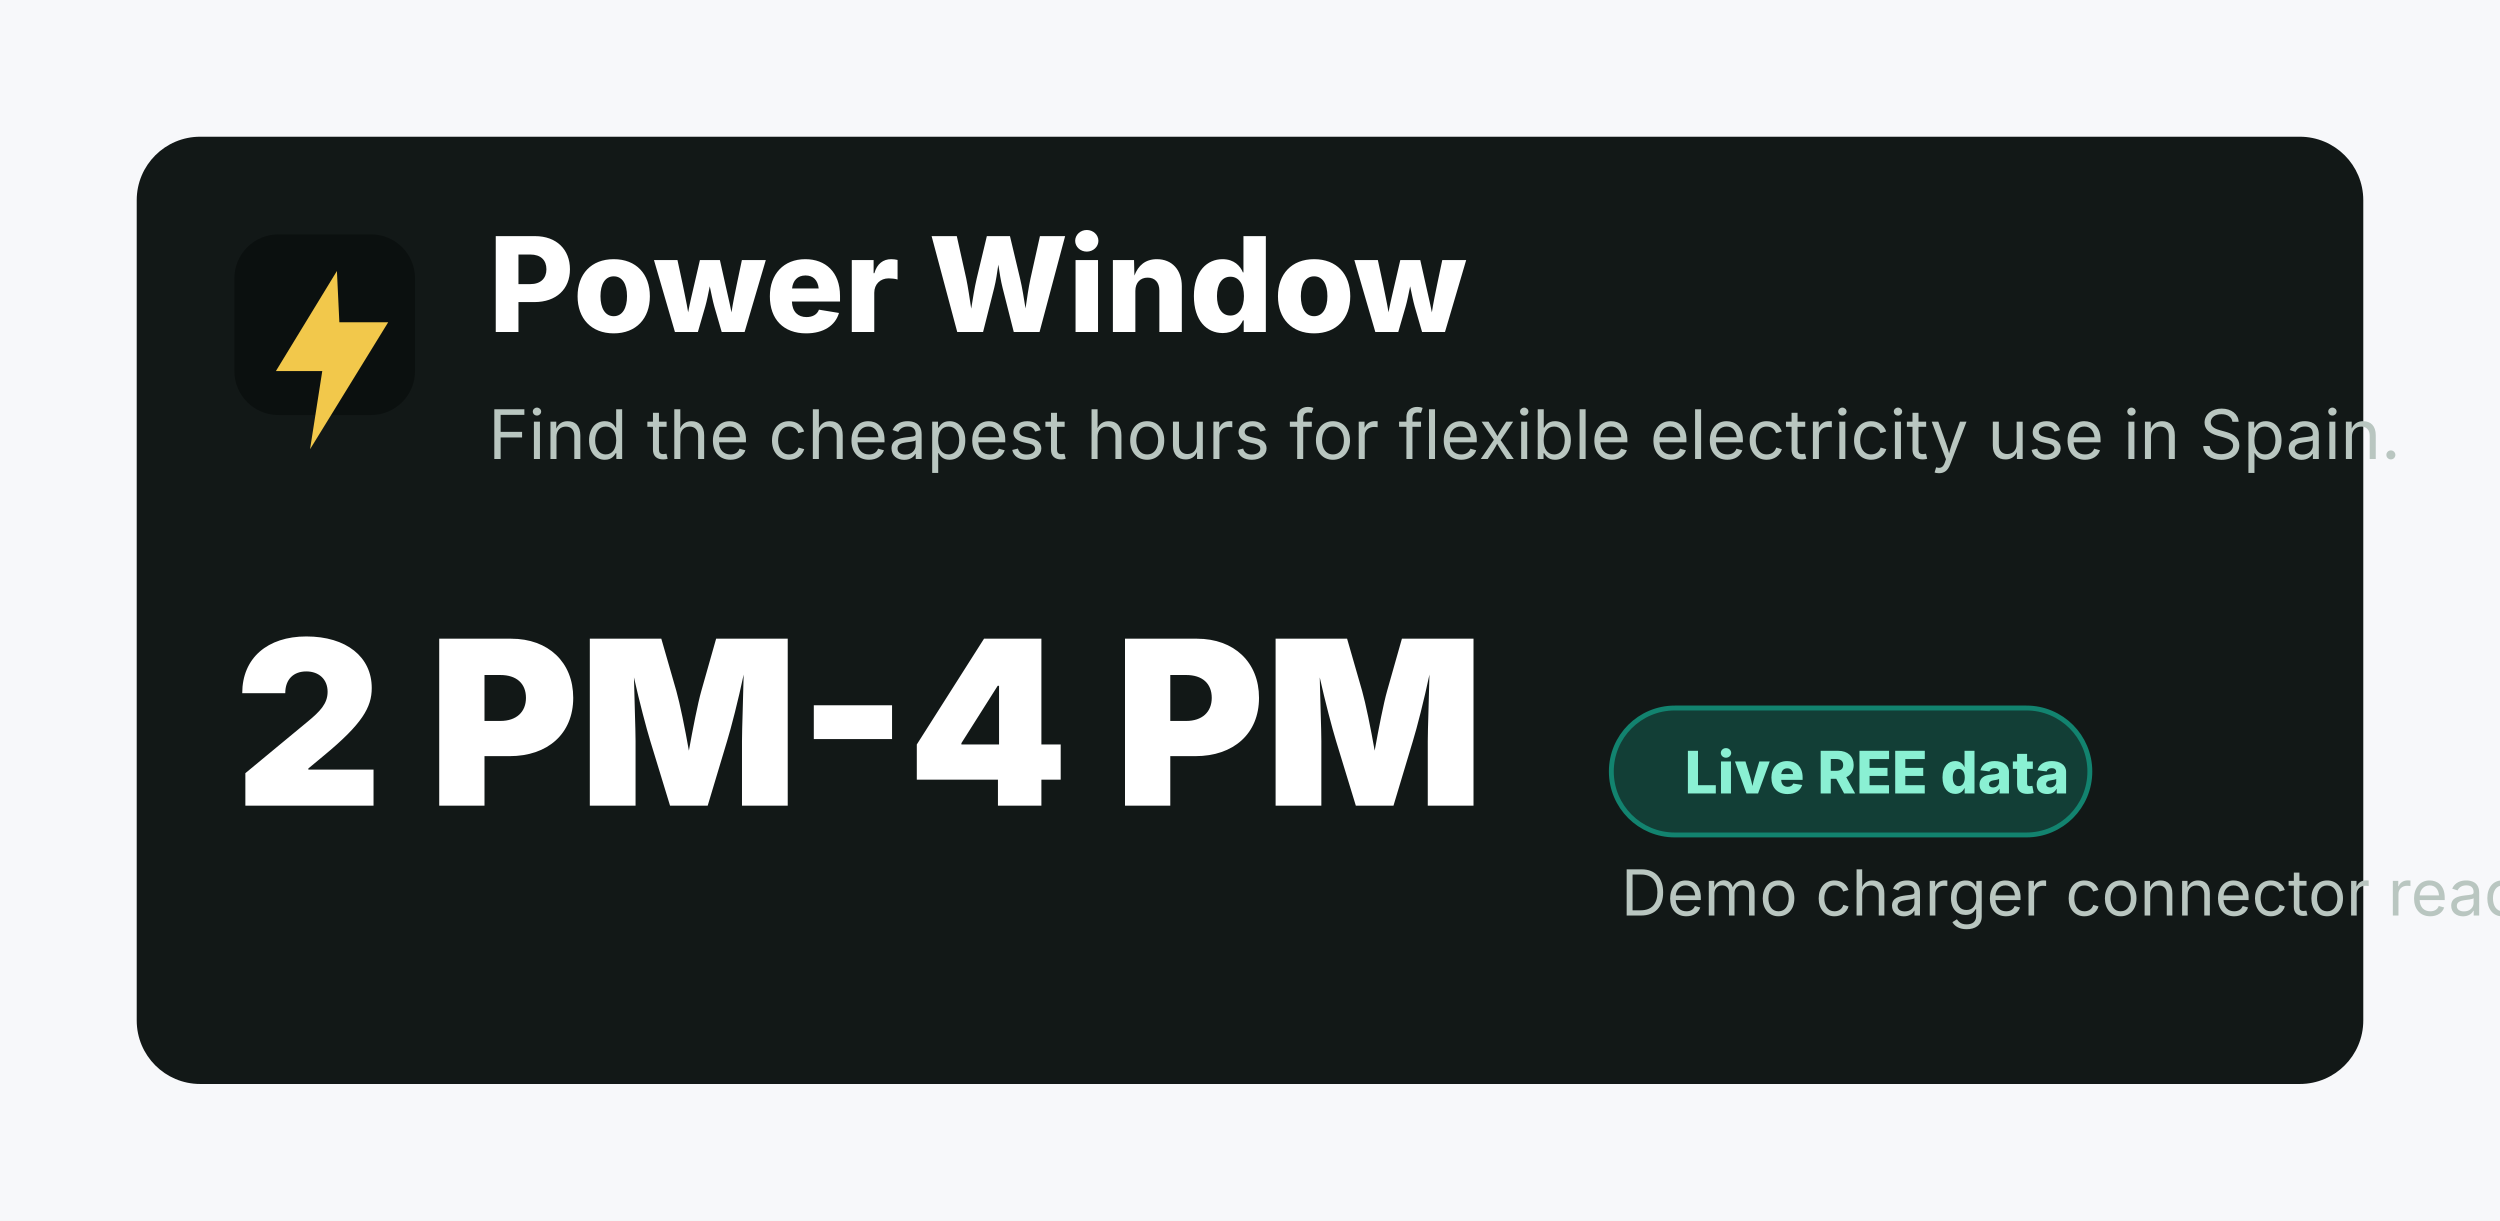
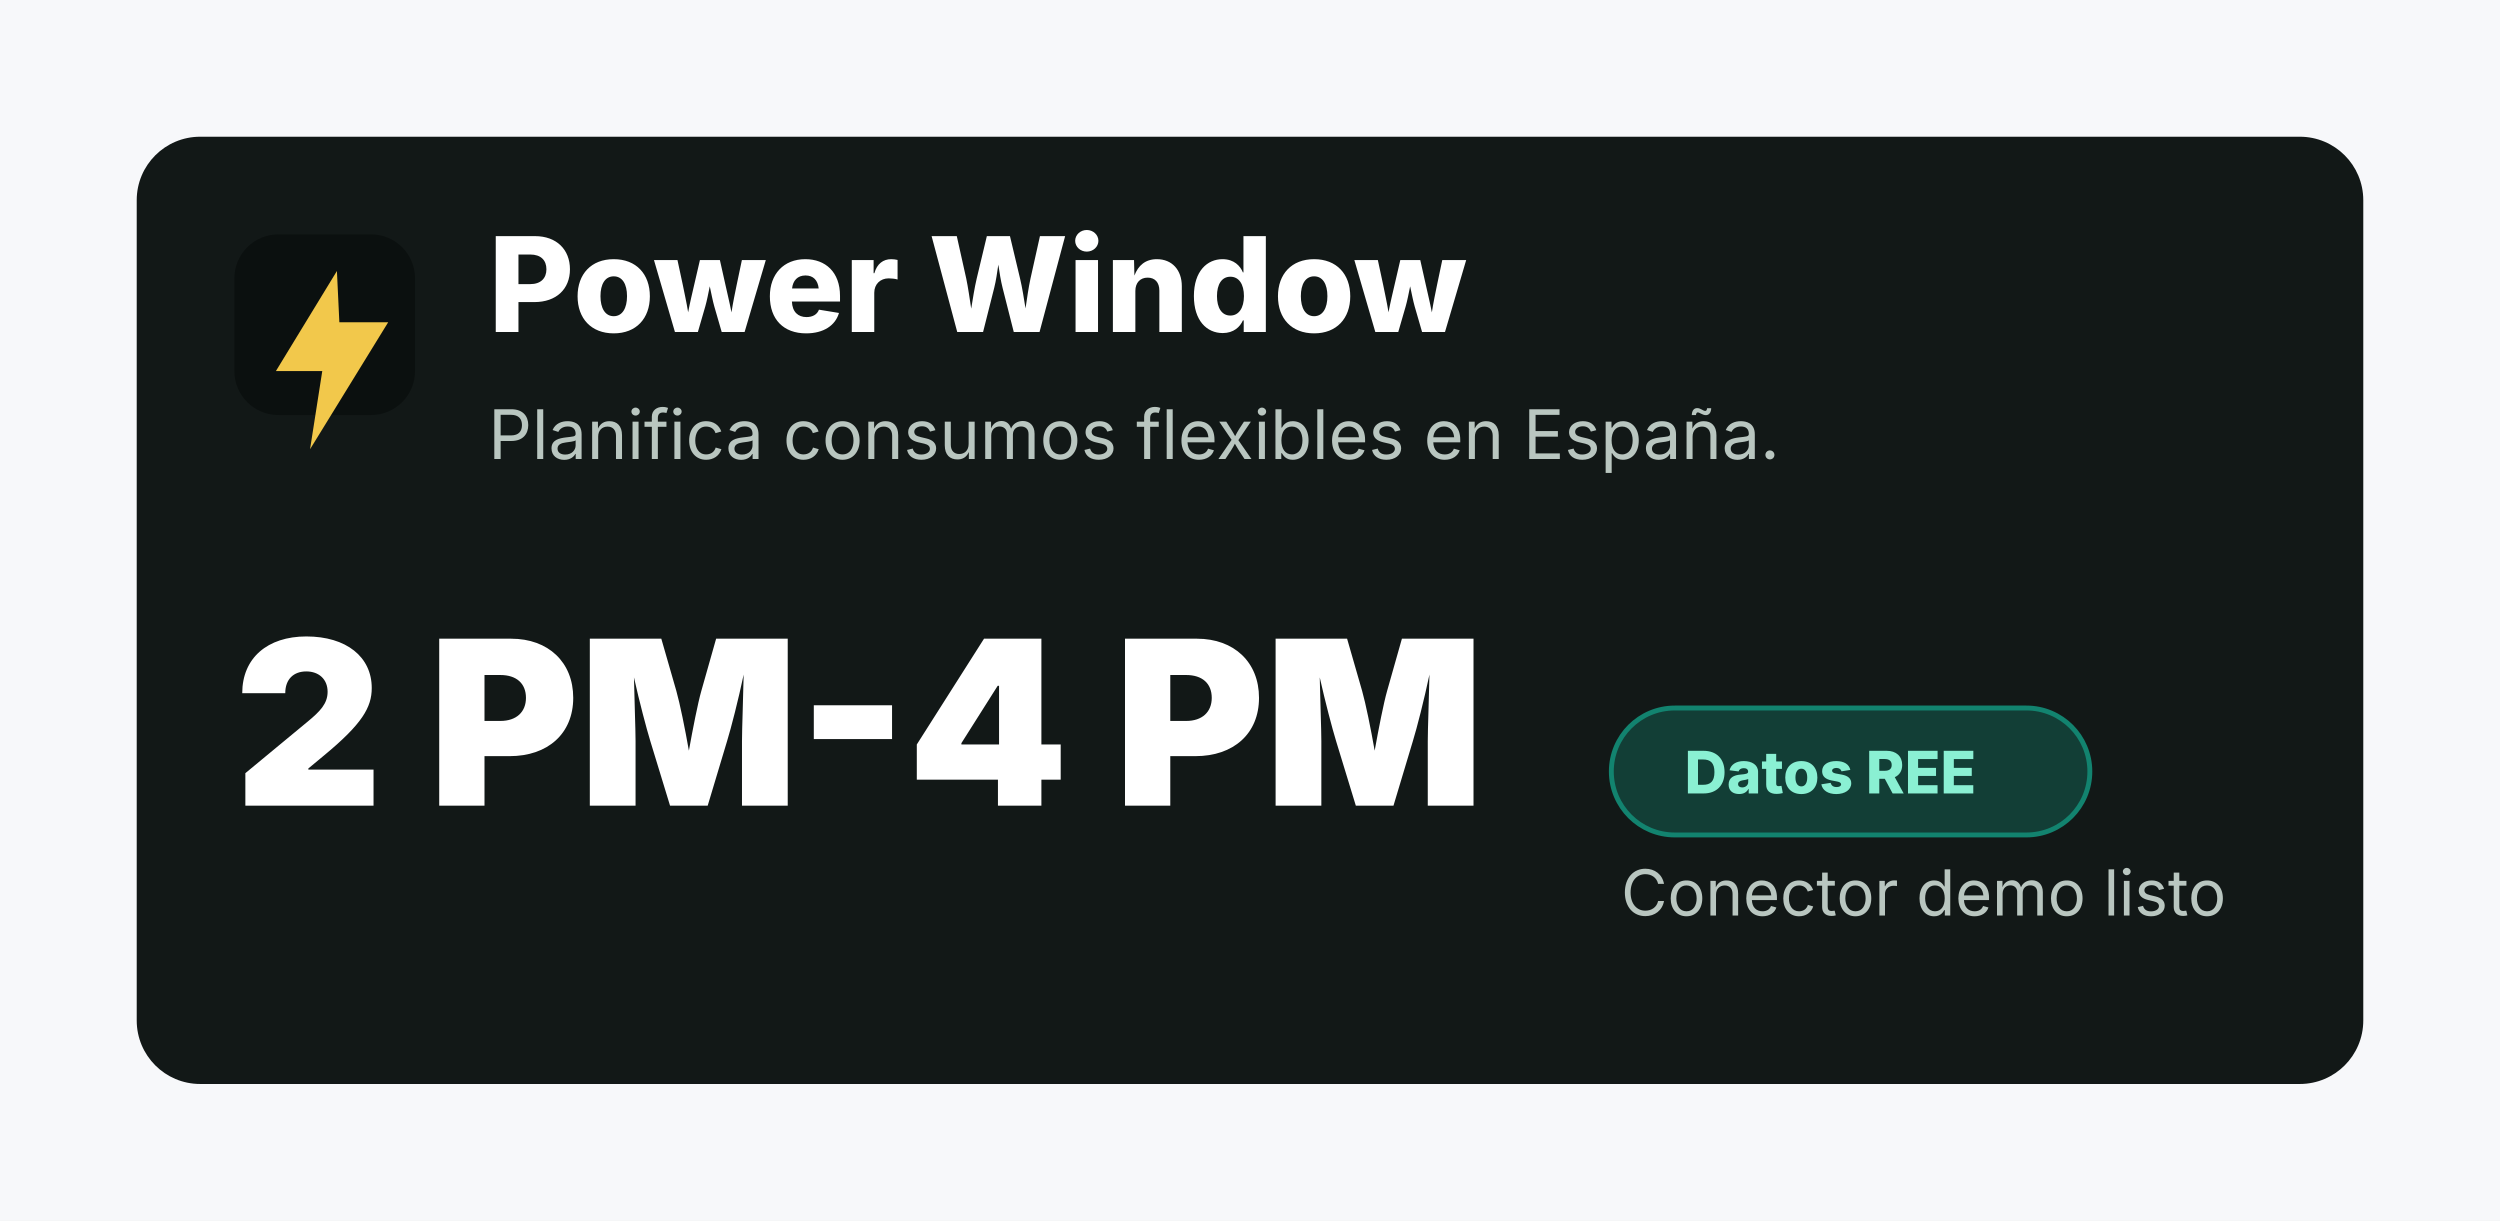
<svg xmlns="http://www.w3.org/2000/svg" width="1024" height="500" viewBox="0 0 1024 500">
  <rect width="1024" height="500" fill="#f7f8fa" />
  <rect x="56" y="56" width="912" height="388" rx="26" fill="#121817" />
  <rect x="96" y="96" width="74" height="74" rx="18" fill="#0b100f" />
  <path d="M138 111 113 152h19l-5 32 32-52h-20z" fill="#f2c84b" />
  <text x="200" y="136" fill="#ffffff" font-size="54" font-family="Inter, Arial, sans-serif" font-weight="800">Power Window</text>
-   <text x="200" y="188" fill="#b9c6c0" font-size="28" font-family="Inter, Arial, sans-serif">Find the cheapest hours for flexible electricity use in Spain.</text>
+   <text x="200" y="188" fill="#b9c6c0" font-size="28" font-family="Inter, Arial, sans-serif">Planifica consumos flexibles en España.</text>
  <text x="96" y="330" fill="#ffffff" font-size="94" font-family="Inter, Arial, sans-serif" font-weight="900">2 PM-4 PM</text>
  <rect x="660" y="290" width="196" height="52" rx="26" fill="#123e36" stroke="#12836f" stroke-width="2" />
-   <text x="690" y="325" fill="#8af0d3" font-size="24" font-family="Inter, Arial, sans-serif" font-weight="800">Live REE data</text>
-   <text x="664" y="375" fill="#b9c6c0" font-size="26" font-family="Inter, Arial, sans-serif">Demo charger connector ready</text>
+   <text x="690" y="325" fill="#8af0d3" font-size="24" font-family="Inter, Arial, sans-serif" font-weight="800">Datos REE</text>
+   <text x="664" y="375" fill="#b9c6c0" font-size="26" font-family="Inter, Arial, sans-serif">Conector demo listo</text>
</svg>
